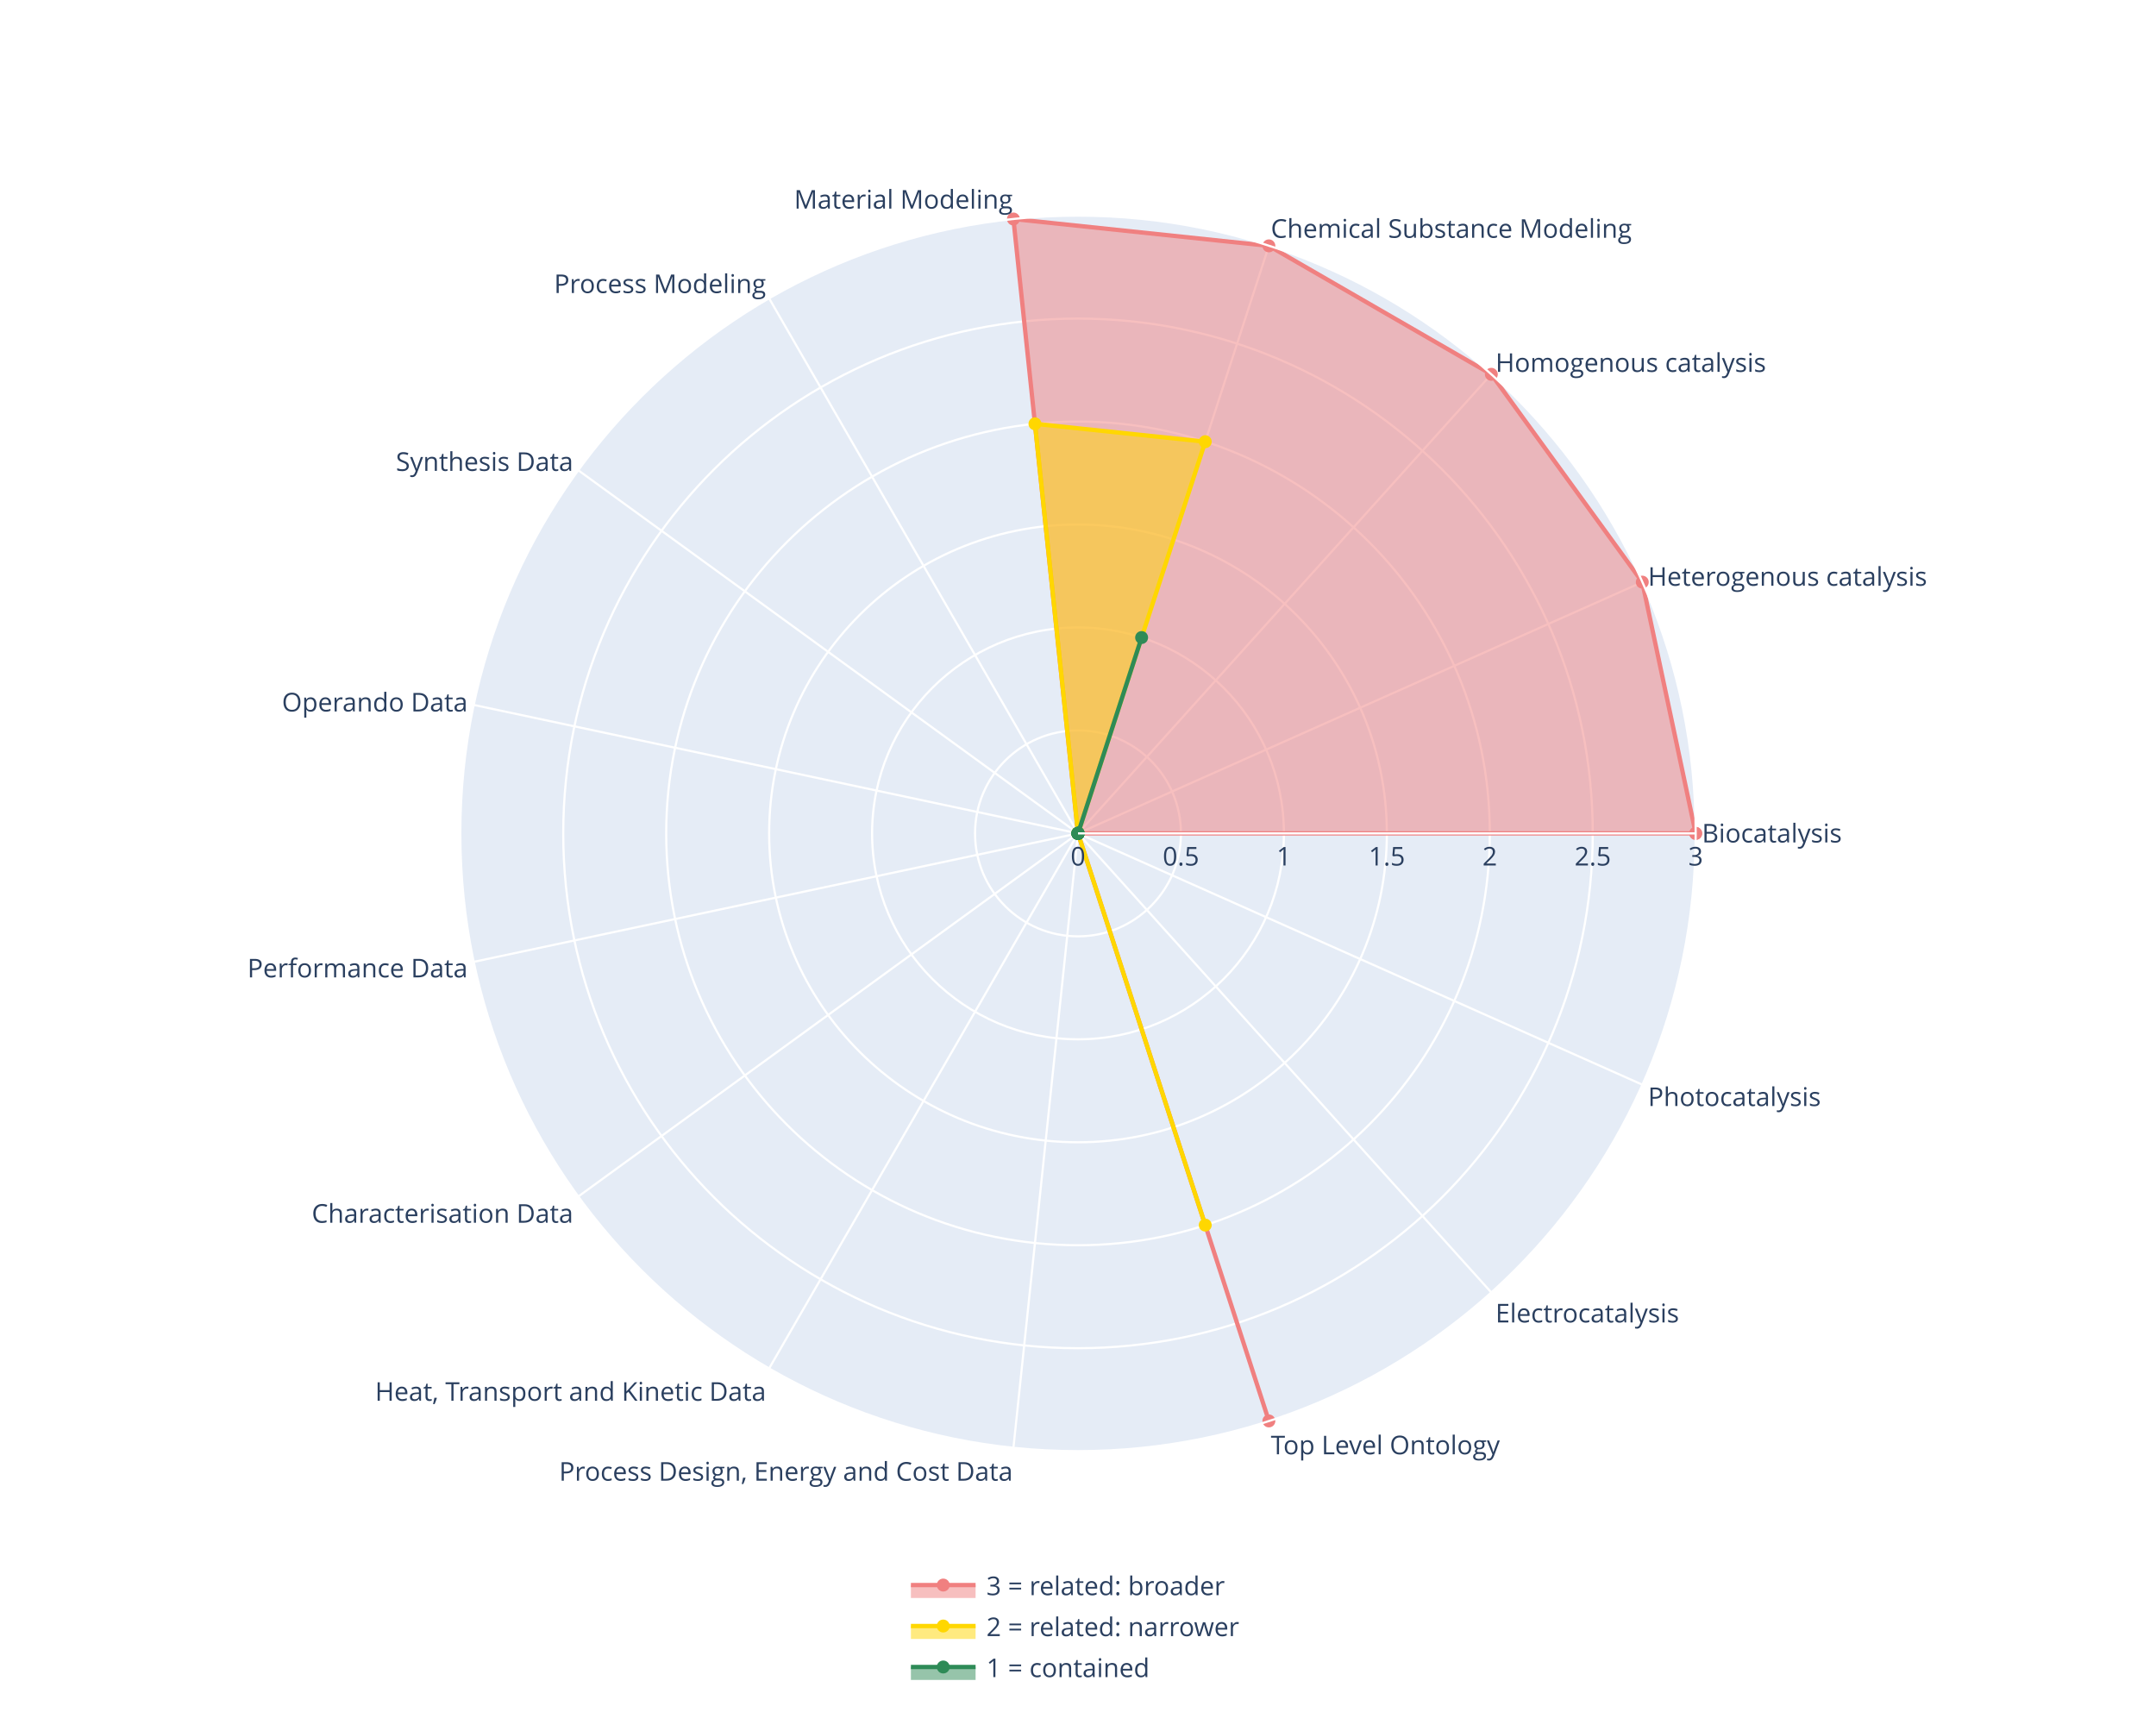
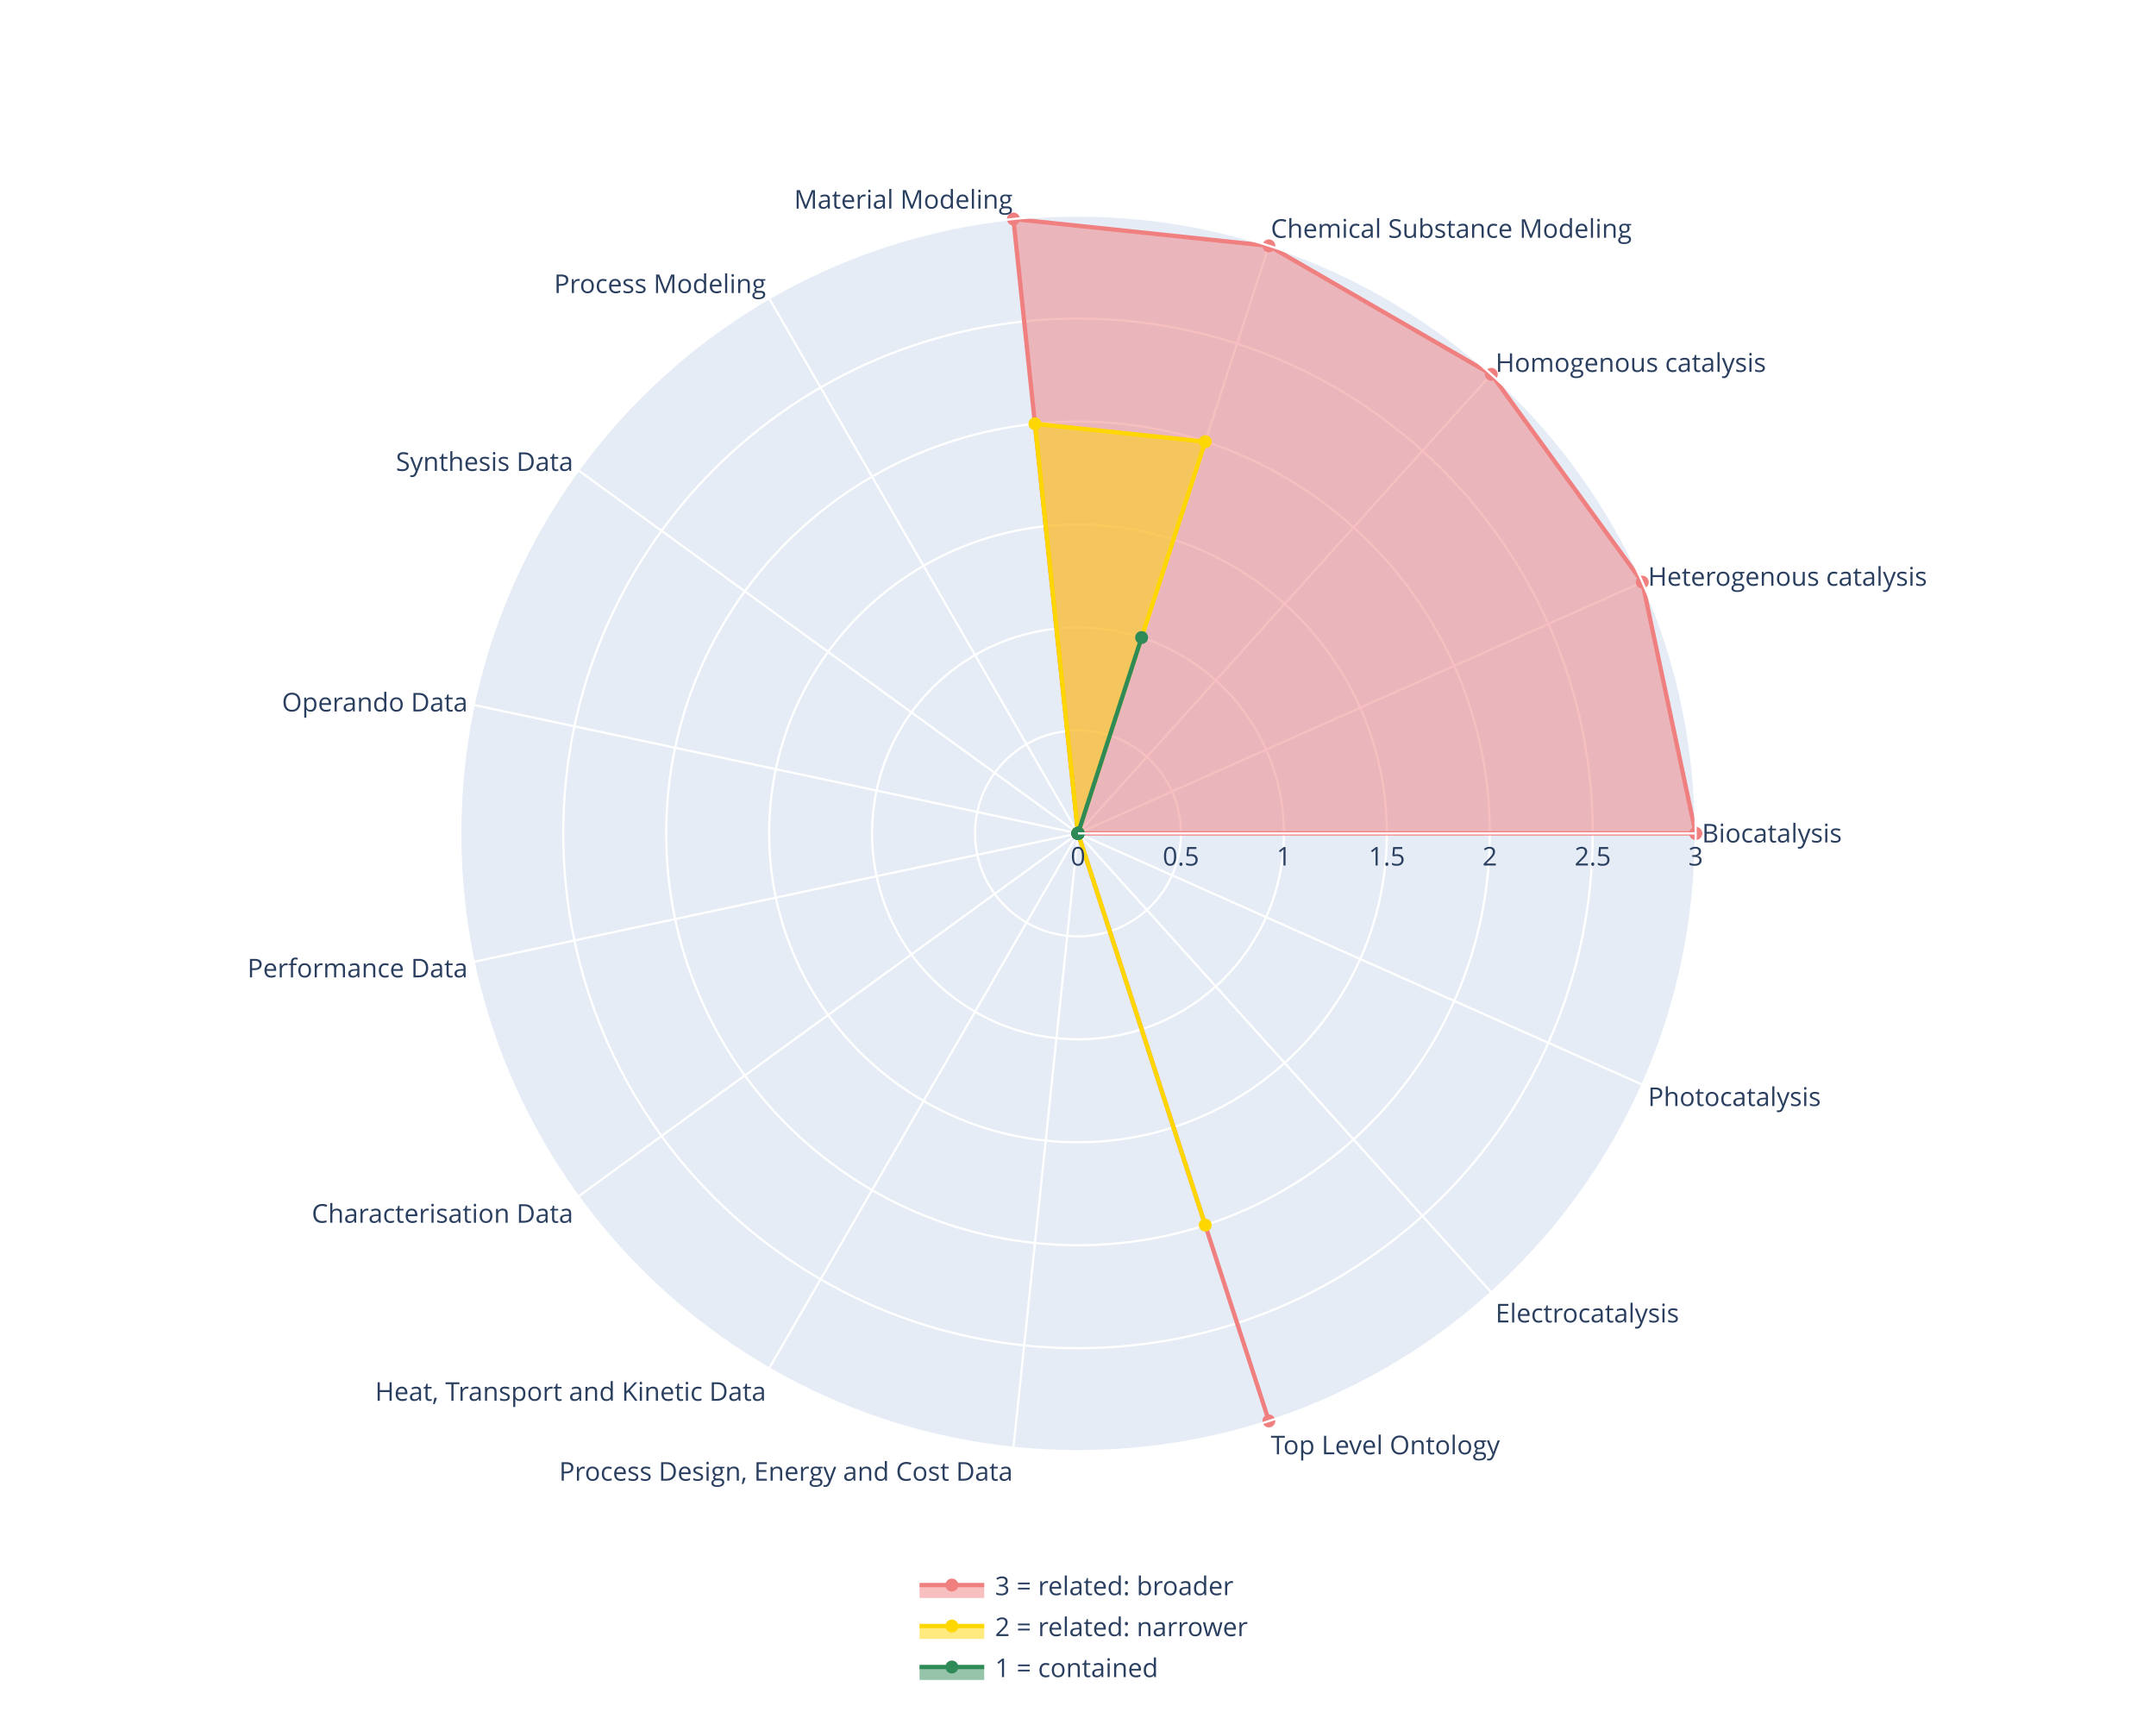
<svg xmlns="http://www.w3.org/2000/svg" class="main-svg" width="1000" height="800" style="" viewBox="0 0 1000 800">
  <rect x="0" y="0" width="1000" height="800" style="fill: rgb(255, 255, 255); fill-opacity: 1;" />
-   <defs id="defs-699074">
+   <defs id="defs-e7b25a">
    <g class="clips">
-       <clipPath id="clip699074polar-for-traces">
+       <clipPath id="clipe7b25apolar-for-traces">
        <path d="M286.5,0A286.5,286.5 0,1,0 -286.5,-3.508613079557167e-14A286.5,286.5 0,1,0 286.5,7.017226159114334e-14Z" transform="translate(286.5,286.5)" />
      </clipPath>
    </g>
    <g class="gradients" />
    <g class="patterns" />
  </defs>
  <g class="bglayer" />
  <g class="layer-below">
    <g class="imagelayer" />
    <g class="shapelayer" />
  </g>
  <g class="cartesianlayer" />
  <g class="polarlayer">
    <g class="polar">
      <g class="polarsublayer draglayer" />
      <g class="polarsublayer plotbg">
        <path d="M286.5,0A286.5,286.5 0,1,0 -286.5,-3.508613079557167e-14A286.5,286.5 0,1,0 286.5,7.017226159114334e-14Z" transform="translate(500,386.5)" style="fill: rgb(229, 236, 246); fill-opacity: 1;" />
      </g>
      <g class="polarsublayer backplot">
        <g class="maplayer" />
      </g>
      <g class="polarsublayer angular-grid" style="fill: none;">
        <path class="angularaxisgrid" d="M500,386.5L786.5,386.5" style="stroke: rgb(255, 255, 255); stroke-opacity: 1; stroke-width: 1px;" />
        <path class="angularaxisgrid" d="M500,386.5L761.731,269.97" style="stroke: rgb(255, 255, 255); stroke-opacity: 1; stroke-width: 1px;" />
        <path class="angularaxisgrid" d="M500,386.5L691.706,173.589" style="stroke: rgb(255, 255, 255); stroke-opacity: 1; stroke-width: 1px;" />
        <path class="angularaxisgrid" d="M500,386.5L588.533,114.022" style="stroke: rgb(255, 255, 255); stroke-opacity: 1; stroke-width: 1px;" />
        <path class="angularaxisgrid" d="M500,386.5L470.053,101.569" style="stroke: rgb(255, 255, 255); stroke-opacity: 1; stroke-width: 1px;" />
        <path class="angularaxisgrid" d="M500,386.5L356.75,138.384" style="stroke: rgb(255, 255, 255); stroke-opacity: 1; stroke-width: 1px;" />
        <path class="angularaxisgrid" d="M500,386.5L268.217,218.1" style="stroke: rgb(255, 255, 255); stroke-opacity: 1; stroke-width: 1px;" />
        <path class="angularaxisgrid" d="M500,386.5L219.761,326.933" style="stroke: rgb(255, 255, 255); stroke-opacity: 1; stroke-width: 1px;" />
        <path class="angularaxisgrid" d="M500,386.5L219.761,446.067" style="stroke: rgb(255, 255, 255); stroke-opacity: 1; stroke-width: 1px;" />
        <path class="angularaxisgrid" d="M500,386.5L268.217,554.9" style="stroke: rgb(255, 255, 255); stroke-opacity: 1; stroke-width: 1px;" />
        <path class="angularaxisgrid" d="M500,386.5L356.75,634.616" style="stroke: rgb(255, 255, 255); stroke-opacity: 1; stroke-width: 1px;" />
        <path class="angularaxisgrid" d="M500,386.5L470.053,671.431" style="stroke: rgb(255, 255, 255); stroke-opacity: 1; stroke-width: 1px;" />
        <path class="angularaxisgrid" d="M500,386.5L588.533,658.978" style="stroke: rgb(255, 255, 255); stroke-opacity: 1; stroke-width: 1px;" />
        <path class="angularaxisgrid" d="M500,386.5L691.706,599.411" style="stroke: rgb(255, 255, 255); stroke-opacity: 1; stroke-width: 1px;" />
        <path class="angularaxisgrid" d="M500,386.5L761.731,503.03" style="stroke: rgb(255, 255, 255); stroke-opacity: 1; stroke-width: 1px;" />
      </g>
      <g class="polarsublayer radial-grid" transform="translate(500,386.5)" style="fill: none;">
        <path class="xgrid" d="M47.75,0A47.75,47.75 0,1,0 -47.75,-5.847688465928611e-15A47.75,47.75 0,1,0 47.75,1.1695376931857222e-14Z" style="stroke: rgb(255, 255, 255); stroke-opacity: 1; stroke-width: 1px;" />
        <path class="xgrid" d="M95.5,0A95.5,95.5 0,1,0 -95.5,-1.1695376931857222e-14A95.5,95.5 0,1,0 95.5,2.3390753863714445e-14Z" style="stroke: rgb(255, 255, 255); stroke-opacity: 1; stroke-width: 1px;" />
        <path class="xgrid" d="M143.25,0A143.25,143.25 0,1,0 -143.25,-1.7543065397785835e-14A143.25,143.25 0,1,0 143.25,3.508613079557167e-14Z" style="stroke: rgb(255, 255, 255); stroke-opacity: 1; stroke-width: 1px;" />
        <path class="xgrid" d="M191,0A191,191 0,1,0 -191,-2.3390753863714445e-14A191,191 0,1,0 191,4.678150772742889e-14Z" style="stroke: rgb(255, 255, 255); stroke-opacity: 1; stroke-width: 1px;" />
        <path class="xgrid" d="M238.75,0A238.75,238.75 0,1,0 -238.75,-2.923844232964306e-14A238.75,238.75 0,1,0 238.75,5.847688465928612e-14Z" style="stroke: rgb(255, 255, 255); stroke-opacity: 1; stroke-width: 1px;" />
      </g>
      <g class="polarsublayer frontplot" transform="translate(213.5,100)">
        <g class="barlayer" />
        <g class="scatterlayer">
-           <g class="trace scatter trace17a5e9" style="stroke-miterlimit: 2; opacity: 1;">
-             <g class="fills" clip-path="url(#clip699074polar-for-traces)">
+           <g class="trace scatter trace9a68ba" style="stroke-miterlimit: 2; opacity: 1;">
+             <g class="fills" clip-path="url(#clipe7b25apolar-for-traces)">
              <g>
                <path class="js-fill" d="M573,286.5L548.23,169.97L478.21,73.59L375.03,14.02L256.55,1.57L286.5,286.5L286.5,286.5L286.5,286.5L286.5,286.5L286.5,286.5L286.5,286.5L286.5,286.5L375.03,558.98L286.5,286.5L286.5,286.5L573,286.5Z" style="fill: rgb(240, 128, 128); fill-opacity: 0.5; stroke-width: 0;" />
              </g>
            </g>
            <g class="errorbars" />
            <g class="lines">
-               <path class="js-line" d="M573,286.5L548.23,169.97L478.21,73.59L375.03,14.02L256.55,1.57L286.5,286.5L286.5,286.5L286.5,286.5L286.5,286.5L286.5,286.5L286.5,286.5L286.5,286.5L375.03,558.98L286.5,286.5L286.5,286.5L573,286.5" clip-path="url(#clip699074polar-for-traces)" style="vector-effect: non-scaling-stroke; fill: none; stroke: rgb(240, 128, 128); stroke-opacity: 1; stroke-width: 2px; opacity: 1;" />
+               <path class="js-line" d="M573,286.5L548.23,169.97L478.21,73.59L375.03,14.02L256.55,1.57L286.5,286.5L286.5,286.5L286.5,286.5L286.5,286.5L286.5,286.5L286.5,286.5L286.5,286.5L375.03,558.98L286.5,286.5L286.5,286.5L573,286.5" clip-path="url(#clipe7b25apolar-for-traces)" style="vector-effect: none; fill: none; stroke: rgb(240, 128, 128); stroke-opacity: 1; stroke-width: 2px; opacity: 1;" />
            </g>
            <g class="points">
              <path class="point" transform="translate(573,286.5)" d="M3,0A3,3 0 1,1 0,-3A3,3 0 0,1 3,0Z" style="opacity: 1; stroke-width: 0px; fill: rgb(240, 128, 128); fill-opacity: 1;" />
              <path class="point" transform="translate(548.23,169.97)" d="M3,0A3,3 0 1,1 0,-3A3,3 0 0,1 3,0Z" style="opacity: 1; stroke-width: 0px; fill: rgb(240, 128, 128); fill-opacity: 1;" />
              <path class="point" transform="translate(478.21,73.59)" d="M3,0A3,3 0 1,1 0,-3A3,3 0 0,1 3,0Z" style="opacity: 1; stroke-width: 0px; fill: rgb(240, 128, 128); fill-opacity: 1;" />
              <path class="point" transform="translate(375.03,14.02)" d="M3,0A3,3 0 1,1 0,-3A3,3 0 0,1 3,0Z" style="opacity: 1; stroke-width: 0px; fill: rgb(240, 128, 128); fill-opacity: 1;" />
              <path class="point" transform="translate(256.55,1.57)" d="M3,0A3,3 0 1,1 0,-3A3,3 0 0,1 3,0Z" style="opacity: 1; stroke-width: 0px; fill: rgb(240, 128, 128); fill-opacity: 1;" />
              <path class="point" transform="translate(286.5,286.5)" d="M3,0A3,3 0 1,1 0,-3A3,3 0 0,1 3,0Z" style="opacity: 1; stroke-width: 0px; fill: rgb(240, 128, 128); fill-opacity: 1;" />
              <path class="point" transform="translate(286.5,286.5)" d="M3,0A3,3 0 1,1 0,-3A3,3 0 0,1 3,0Z" style="opacity: 1; stroke-width: 0px; fill: rgb(240, 128, 128); fill-opacity: 1;" />
              <path class="point" transform="translate(286.5,286.5)" d="M3,0A3,3 0 1,1 0,-3A3,3 0 0,1 3,0Z" style="opacity: 1; stroke-width: 0px; fill: rgb(240, 128, 128); fill-opacity: 1;" />
              <path class="point" transform="translate(286.5,286.5)" d="M3,0A3,3 0 1,1 0,-3A3,3 0 0,1 3,0Z" style="opacity: 1; stroke-width: 0px; fill: rgb(240, 128, 128); fill-opacity: 1;" />
              <path class="point" transform="translate(286.5,286.5)" d="M3,0A3,3 0 1,1 0,-3A3,3 0 0,1 3,0Z" style="opacity: 1; stroke-width: 0px; fill: rgb(240, 128, 128); fill-opacity: 1;" />
              <path class="point" transform="translate(286.5,286.5)" d="M3,0A3,3 0 1,1 0,-3A3,3 0 0,1 3,0Z" style="opacity: 1; stroke-width: 0px; fill: rgb(240, 128, 128); fill-opacity: 1;" />
              <path class="point" transform="translate(286.5,286.5)" d="M3,0A3,3 0 1,1 0,-3A3,3 0 0,1 3,0Z" style="opacity: 1; stroke-width: 0px; fill: rgb(240, 128, 128); fill-opacity: 1;" />
              <path class="point" transform="translate(375.03,558.98)" d="M3,0A3,3 0 1,1 0,-3A3,3 0 0,1 3,0Z" style="opacity: 1; stroke-width: 0px; fill: rgb(240, 128, 128); fill-opacity: 1;" />
              <path class="point" transform="translate(286.5,286.5)" d="M3,0A3,3 0 1,1 0,-3A3,3 0 0,1 3,0Z" style="opacity: 1; stroke-width: 0px; fill: rgb(240, 128, 128); fill-opacity: 1;" />
              <path class="point" transform="translate(286.5,286.5)" d="M3,0A3,3 0 1,1 0,-3A3,3 0 0,1 3,0Z" style="opacity: 1; stroke-width: 0px; fill: rgb(240, 128, 128); fill-opacity: 1;" />
              <path class="point" transform="translate(573,286.5)" d="M3,0A3,3 0 1,1 0,-3A3,3 0 0,1 3,0Z" style="opacity: 1; stroke-width: 0px; fill: rgb(240, 128, 128); fill-opacity: 1;" />
            </g>
            <g class="text" />
          </g>
-           <g class="trace scatter trace7b69cd" style="stroke-miterlimit: 2; opacity: 1;">
-             <g class="fills" clip-path="url(#clip699074polar-for-traces)">
+           <g class="trace scatter trace3fcd18" style="stroke-miterlimit: 2; opacity: 1;">
+             <g class="fills" clip-path="url(#clipe7b25apolar-for-traces)">
              <g>
                <path class="js-fill" d="M286.5,286.5L286.5,286.5L286.5,286.5L345.52,104.85L266.54,96.55L286.5,286.5L286.5,286.5L286.5,286.5L286.5,286.5L286.5,286.5L286.5,286.5L286.5,286.5L345.52,468.15L286.5,286.5L286.5,286.5L286.5,286.5Z" style="fill: rgb(255, 215, 0); fill-opacity: 0.5; stroke-width: 0;" />
              </g>
            </g>
            <g class="errorbars" />
            <g class="lines">
-               <path class="js-line" d="M286.5,286.5L286.5,286.5L286.5,286.5L345.52,104.85L266.54,96.55L286.5,286.5L286.5,286.5L286.5,286.5L286.5,286.5L286.5,286.5L286.5,286.5L286.5,286.5L345.52,468.15L286.5,286.5L286.5,286.5L286.5,286.5" clip-path="url(#clip699074polar-for-traces)" style="vector-effect: non-scaling-stroke; fill: none; stroke: rgb(255, 215, 0); stroke-opacity: 1; stroke-width: 2px; opacity: 1;" />
+               <path class="js-line" d="M286.5,286.5L286.5,286.5L286.5,286.5L345.52,104.85L266.54,96.55L286.5,286.5L286.5,286.5L286.5,286.5L286.5,286.5L286.5,286.5L286.5,286.5L286.5,286.5L345.52,468.15L286.5,286.5L286.5,286.5L286.5,286.5" clip-path="url(#clipe7b25apolar-for-traces)" style="vector-effect: none; fill: none; stroke: rgb(255, 215, 0); stroke-opacity: 1; stroke-width: 2px; opacity: 1;" />
            </g>
            <g class="points">
              <path class="point" transform="translate(286.5,286.5)" d="M3,0A3,3 0 1,1 0,-3A3,3 0 0,1 3,0Z" style="opacity: 1; stroke-width: 0px; fill: rgb(255, 215, 0); fill-opacity: 1;" />
              <path class="point" transform="translate(286.5,286.5)" d="M3,0A3,3 0 1,1 0,-3A3,3 0 0,1 3,0Z" style="opacity: 1; stroke-width: 0px; fill: rgb(255, 215, 0); fill-opacity: 1;" />
              <path class="point" transform="translate(286.5,286.5)" d="M3,0A3,3 0 1,1 0,-3A3,3 0 0,1 3,0Z" style="opacity: 1; stroke-width: 0px; fill: rgb(255, 215, 0); fill-opacity: 1;" />
              <path class="point" transform="translate(345.52,104.85)" d="M3,0A3,3 0 1,1 0,-3A3,3 0 0,1 3,0Z" style="opacity: 1; stroke-width: 0px; fill: rgb(255, 215, 0); fill-opacity: 1;" />
              <path class="point" transform="translate(266.54,96.55)" d="M3,0A3,3 0 1,1 0,-3A3,3 0 0,1 3,0Z" style="opacity: 1; stroke-width: 0px; fill: rgb(255, 215, 0); fill-opacity: 1;" />
              <path class="point" transform="translate(286.5,286.5)" d="M3,0A3,3 0 1,1 0,-3A3,3 0 0,1 3,0Z" style="opacity: 1; stroke-width: 0px; fill: rgb(255, 215, 0); fill-opacity: 1;" />
              <path class="point" transform="translate(286.5,286.5)" d="M3,0A3,3 0 1,1 0,-3A3,3 0 0,1 3,0Z" style="opacity: 1; stroke-width: 0px; fill: rgb(255, 215, 0); fill-opacity: 1;" />
              <path class="point" transform="translate(286.5,286.5)" d="M3,0A3,3 0 1,1 0,-3A3,3 0 0,1 3,0Z" style="opacity: 1; stroke-width: 0px; fill: rgb(255, 215, 0); fill-opacity: 1;" />
              <path class="point" transform="translate(286.5,286.5)" d="M3,0A3,3 0 1,1 0,-3A3,3 0 0,1 3,0Z" style="opacity: 1; stroke-width: 0px; fill: rgb(255, 215, 0); fill-opacity: 1;" />
              <path class="point" transform="translate(286.5,286.5)" d="M3,0A3,3 0 1,1 0,-3A3,3 0 0,1 3,0Z" style="opacity: 1; stroke-width: 0px; fill: rgb(255, 215, 0); fill-opacity: 1;" />
              <path class="point" transform="translate(286.5,286.5)" d="M3,0A3,3 0 1,1 0,-3A3,3 0 0,1 3,0Z" style="opacity: 1; stroke-width: 0px; fill: rgb(255, 215, 0); fill-opacity: 1;" />
              <path class="point" transform="translate(286.5,286.5)" d="M3,0A3,3 0 1,1 0,-3A3,3 0 0,1 3,0Z" style="opacity: 1; stroke-width: 0px; fill: rgb(255, 215, 0); fill-opacity: 1;" />
              <path class="point" transform="translate(345.52,468.15)" d="M3,0A3,3 0 1,1 0,-3A3,3 0 0,1 3,0Z" style="opacity: 1; stroke-width: 0px; fill: rgb(255, 215, 0); fill-opacity: 1;" />
              <path class="point" transform="translate(286.5,286.5)" d="M3,0A3,3 0 1,1 0,-3A3,3 0 0,1 3,0Z" style="opacity: 1; stroke-width: 0px; fill: rgb(255, 215, 0); fill-opacity: 1;" />
              <path class="point" transform="translate(286.5,286.5)" d="M3,0A3,3 0 1,1 0,-3A3,3 0 0,1 3,0Z" style="opacity: 1; stroke-width: 0px; fill: rgb(255, 215, 0); fill-opacity: 1;" />
              <path class="point" transform="translate(286.5,286.5)" d="M3,0A3,3 0 1,1 0,-3A3,3 0 0,1 3,0Z" style="opacity: 1; stroke-width: 0px; fill: rgb(255, 215, 0); fill-opacity: 1;" />
            </g>
            <g class="text" />
          </g>
-           <g class="trace scatter traceb29899" style="stroke-miterlimit: 2; opacity: 1;">
-             <g class="fills" clip-path="url(#clip699074polar-for-traces)">
+           <g class="trace scatter trace4ee7c4" style="stroke-miterlimit: 2; opacity: 1;">
+             <g class="fills" clip-path="url(#clipe7b25apolar-for-traces)">
              <g>
                <path class="js-fill" d="M286.5,286.5L286.5,286.5L286.5,286.5L316.01,195.67L286.5,286.5L286.5,286.5L286.5,286.5L286.5,286.5L286.5,286.5L286.5,286.5L286.5,286.5L286.5,286.5L286.5,286.5L286.5,286.5L286.5,286.5L286.5,286.5Z" style="fill: rgb(46, 139, 87); fill-opacity: 0.5; stroke-width: 0;" />
              </g>
            </g>
            <g class="errorbars" />
            <g class="lines">
-               <path class="js-line" d="M286.5,286.5L286.5,286.5L286.5,286.5L316.01,195.67L286.5,286.5L286.5,286.5L286.5,286.5L286.5,286.5L286.5,286.5L286.5,286.5L286.5,286.5L286.5,286.5L286.5,286.5L286.5,286.5L286.5,286.5L286.5,286.5" clip-path="url(#clip699074polar-for-traces)" style="vector-effect: non-scaling-stroke; fill: none; stroke: rgb(46, 139, 87); stroke-opacity: 1; stroke-width: 2px; opacity: 1;" />
+               <path class="js-line" d="M286.5,286.5L286.5,286.5L286.5,286.5L316.01,195.67L286.5,286.5L286.5,286.5L286.5,286.5L286.5,286.5L286.5,286.5L286.5,286.5L286.5,286.5L286.5,286.5L286.5,286.5L286.5,286.5L286.5,286.5L286.5,286.5" clip-path="url(#clipe7b25apolar-for-traces)" style="vector-effect: none; fill: none; stroke: rgb(46, 139, 87); stroke-opacity: 1; stroke-width: 2px; opacity: 1;" />
            </g>
            <g class="points">
              <path class="point" transform="translate(286.5,286.5)" d="M3,0A3,3 0 1,1 0,-3A3,3 0 0,1 3,0Z" style="opacity: 1; stroke-width: 0px; fill: rgb(46, 139, 87); fill-opacity: 1;" />
              <path class="point" transform="translate(286.5,286.5)" d="M3,0A3,3 0 1,1 0,-3A3,3 0 0,1 3,0Z" style="opacity: 1; stroke-width: 0px; fill: rgb(46, 139, 87); fill-opacity: 1;" />
              <path class="point" transform="translate(286.5,286.5)" d="M3,0A3,3 0 1,1 0,-3A3,3 0 0,1 3,0Z" style="opacity: 1; stroke-width: 0px; fill: rgb(46, 139, 87); fill-opacity: 1;" />
              <path class="point" transform="translate(316.01,195.67)" d="M3,0A3,3 0 1,1 0,-3A3,3 0 0,1 3,0Z" style="opacity: 1; stroke-width: 0px; fill: rgb(46, 139, 87); fill-opacity: 1;" />
              <path class="point" transform="translate(286.5,286.5)" d="M3,0A3,3 0 1,1 0,-3A3,3 0 0,1 3,0Z" style="opacity: 1; stroke-width: 0px; fill: rgb(46, 139, 87); fill-opacity: 1;" />
              <path class="point" transform="translate(286.5,286.5)" d="M3,0A3,3 0 1,1 0,-3A3,3 0 0,1 3,0Z" style="opacity: 1; stroke-width: 0px; fill: rgb(46, 139, 87); fill-opacity: 1;" />
              <path class="point" transform="translate(286.5,286.5)" d="M3,0A3,3 0 1,1 0,-3A3,3 0 0,1 3,0Z" style="opacity: 1; stroke-width: 0px; fill: rgb(46, 139, 87); fill-opacity: 1;" />
              <path class="point" transform="translate(286.5,286.5)" d="M3,0A3,3 0 1,1 0,-3A3,3 0 0,1 3,0Z" style="opacity: 1; stroke-width: 0px; fill: rgb(46, 139, 87); fill-opacity: 1;" />
              <path class="point" transform="translate(286.5,286.5)" d="M3,0A3,3 0 1,1 0,-3A3,3 0 0,1 3,0Z" style="opacity: 1; stroke-width: 0px; fill: rgb(46, 139, 87); fill-opacity: 1;" />
              <path class="point" transform="translate(286.5,286.5)" d="M3,0A3,3 0 1,1 0,-3A3,3 0 0,1 3,0Z" style="opacity: 1; stroke-width: 0px; fill: rgb(46, 139, 87); fill-opacity: 1;" />
              <path class="point" transform="translate(286.5,286.5)" d="M3,0A3,3 0 1,1 0,-3A3,3 0 0,1 3,0Z" style="opacity: 1; stroke-width: 0px; fill: rgb(46, 139, 87); fill-opacity: 1;" />
              <path class="point" transform="translate(286.5,286.5)" d="M3,0A3,3 0 1,1 0,-3A3,3 0 0,1 3,0Z" style="opacity: 1; stroke-width: 0px; fill: rgb(46, 139, 87); fill-opacity: 1;" />
              <path class="point" transform="translate(286.5,286.5)" d="M3,0A3,3 0 1,1 0,-3A3,3 0 0,1 3,0Z" style="opacity: 1; stroke-width: 0px; fill: rgb(46, 139, 87); fill-opacity: 1;" />
              <path class="point" transform="translate(286.5,286.5)" d="M3,0A3,3 0 1,1 0,-3A3,3 0 0,1 3,0Z" style="opacity: 1; stroke-width: 0px; fill: rgb(46, 139, 87); fill-opacity: 1;" />
              <path class="point" transform="translate(286.5,286.5)" d="M3,0A3,3 0 1,1 0,-3A3,3 0 0,1 3,0Z" style="opacity: 1; stroke-width: 0px; fill: rgb(46, 139, 87); fill-opacity: 1;" />
              <path class="point" transform="translate(286.5,286.5)" d="M3,0A3,3 0 1,1 0,-3A3,3 0 0,1 3,0Z" style="opacity: 1; stroke-width: 0px; fill: rgb(46, 139, 87); fill-opacity: 1;" />
            </g>
            <g class="text" />
          </g>
        </g>
      </g>
      <g class="polarsublayer angular-line">
        <path d="M286.5,0A286.5,286.5 0,1,0 -286.5,-3.508613079557167e-14A286.5,286.5 0,1,0 286.5,7.017226159114334e-14Z" transform="translate(500,386.5)" stroke-width="1" style="fill: none; stroke: rgb(255, 255, 255); stroke-opacity: 1;" />
      </g>
      <g class="polarsublayer radial-line">
        <line x1="0" y1="0" x2="286.5" y2="0" transform="translate(500,386.5)" stroke-width="1" style="fill: none; stroke: rgb(255, 255, 255); stroke-opacity: 1;" />
      </g>
      <g class="polarsublayer angular-axis">
        <g class="angularaxistick">
          <text text-anchor="start" x="2.9" y="4.2" transform="translate(786.5,386.5)" style="font-family: 'Open Sans', verdana, arial, sans-serif; font-size: 12px; fill: rgb(42, 63, 95); fill-opacity: 1; white-space: pre; opacity: 1;">Biocatalysis</text>
        </g>
        <g class="angularaxistick">
          <text text-anchor="start" x="2.649" y="1.681" transform="translate(761.7308,269.97)" style="font-family: 'Open Sans', verdana, arial, sans-serif; font-size: 12px; fill: rgb(42, 63, 95); fill-opacity: 1; white-space: pre; opacity: 1;">Heterogenous catalysis</text>
        </g>
        <g class="angularaxistick">
          <text text-anchor="start" x="1.94" y="-1.128" transform="translate(691.7059,173.589)" style="font-family: 'Open Sans', verdana, arial, sans-serif; font-size: 12px; fill: rgb(42, 63, 95); fill-opacity: 1; white-space: pre; opacity: 1;">Homogenous catalysis</text>
        </g>
        <g class="angularaxistick">
          <text text-anchor="start" x="0.896" y="-3.743" transform="translate(588.5334,114.0223)" style="font-family: 'Open Sans', verdana, arial, sans-serif; font-size: 12px; fill: rgb(42, 63, 95); fill-opacity: 1; white-space: pre; opacity: 1;">Chemical Substance Modeling</text>
        </g>
        <g class="angularaxistick">
          <text text-anchor="end" x="-0.303" y="-4.832" transform="translate(470.0526,101.5695)" style="font-family: 'Open Sans', verdana, arial, sans-serif; font-size: 12px; fill: rgb(42, 63, 95); fill-opacity: 1; white-space: pre; opacity: 1;">Material Modeling</text>
        </g>
        <g class="angularaxistick">
          <text text-anchor="end" x="-1.45" y="-2.49" transform="translate(356.75,138.3837)" style="font-family: 'Open Sans', verdana, arial, sans-serif; font-size: 12px; fill: rgb(42, 63, 95); fill-opacity: 1; white-space: pre; opacity: 1;">Process Modeling</text>
        </g>
        <g class="angularaxistick">
          <text text-anchor="end" x="-2.346" y="0.283" transform="translate(268.2166,218.0995)" style="font-family: 'Open Sans', verdana, arial, sans-serif; font-size: 12px; fill: rgb(42, 63, 95); fill-opacity: 1; white-space: pre; opacity: 1;">Synthesis Data</text>
        </g>
        <g class="angularaxistick">
          <text text-anchor="end" x="-2.837" y="3.006" transform="translate(219.7607,326.9333)" style="font-family: 'Open Sans', verdana, arial, sans-serif; font-size: 12px; fill: rgb(42, 63, 95); fill-opacity: 1; white-space: pre; opacity: 1;">Operando Data</text>
        </g>
        <g class="angularaxistick">
          <text text-anchor="end" x="-2.837" y="7.206" transform="translate(219.7607,446.0667)" style="font-family: 'Open Sans', verdana, arial, sans-serif; font-size: 12px; fill: rgb(42, 63, 95); fill-opacity: 1; white-space: pre; opacity: 1;">Performance Data</text>
        </g>
        <g class="angularaxistick">
          <text text-anchor="end" x="-2.346" y="12.156" transform="translate(268.2166,554.9005)" style="font-family: 'Open Sans', verdana, arial, sans-serif; font-size: 12px; fill: rgb(42, 63, 95); fill-opacity: 1; white-space: pre; opacity: 1;">Characterisation Data</text>
        </g>
        <g class="angularaxistick">
          <text text-anchor="end" x="-1.45" y="15.004" transform="translate(356.75,634.6163)" style="font-family: 'Open Sans', verdana, arial, sans-serif; font-size: 12px; fill: rgb(42, 63, 95); fill-opacity: 1; white-space: pre; opacity: 1;">Heat, Transport and Kinetic Data</text>
        </g>
        <g class="angularaxistick">
          <text text-anchor="end" x="-0.303" y="15.257" transform="translate(470.0526,671.4305)" style="font-family: 'Open Sans', verdana, arial, sans-serif; font-size: 12px; fill: rgb(42, 63, 95); fill-opacity: 1; white-space: pre; opacity: 1;">Process Design, Energy and Cost Data</text>
        </g>
        <g class="angularaxistick">
          <text text-anchor="start" x="0.896" y="15.469" transform="translate(588.5334,658.9777)" style="font-family: 'Open Sans', verdana, arial, sans-serif; font-size: 12px; fill: rgb(42, 63, 95); fill-opacity: 1; white-space: pre; opacity: 1;">Top Level Ontology</text>
        </g>
        <g class="angularaxistick">
          <text text-anchor="start" x="1.94" y="13.883" transform="translate(691.7059,599.411)" style="font-family: 'Open Sans', verdana, arial, sans-serif; font-size: 12px; fill: rgb(42, 63, 95); fill-opacity: 1; white-space: pre; opacity: 1;">Electrocatalysis</text>
        </g>
        <g class="angularaxistick">
          <text text-anchor="start" x="2.649" y="9.897" transform="translate(761.7308,503.03)" style="font-family: 'Open Sans', verdana, arial, sans-serif; font-size: 12px; fill: rgb(42, 63, 95); fill-opacity: 1; white-space: pre; opacity: 1;">Photocatalysis</text>
        </g>
      </g>
      <g class="polarsublayer radial-axis" transform="translate(500,386.5)">
        <g class="xtick">
          <text text-anchor="middle" x="0" y="14.9" transform="" style="font-family: 'Open Sans', verdana, arial, sans-serif; font-size: 12px; fill: rgb(42, 63, 95); fill-opacity: 1; white-space: pre; opacity: 1;">0</text>
        </g>
        <g class="xtick">
          <text text-anchor="middle" x="0" y="14.9" transform="translate(47.75,0)" style="font-family: 'Open Sans', verdana, arial, sans-serif; font-size: 12px; fill: rgb(42, 63, 95); fill-opacity: 1; white-space: pre; opacity: 1;">0.5</text>
        </g>
        <g class="xtick">
          <text text-anchor="middle" x="0" y="14.9" transform="translate(95.5,0)" style="font-family: 'Open Sans', verdana, arial, sans-serif; font-size: 12px; fill: rgb(42, 63, 95); fill-opacity: 1; white-space: pre; opacity: 1;">1</text>
        </g>
        <g class="xtick">
          <text text-anchor="middle" x="0" y="14.9" transform="translate(143.25,0)" style="font-family: 'Open Sans', verdana, arial, sans-serif; font-size: 12px; fill: rgb(42, 63, 95); fill-opacity: 1; white-space: pre; opacity: 1;">1.5</text>
        </g>
        <g class="xtick">
          <text text-anchor="middle" x="0" y="14.9" transform="translate(191,0)" style="font-family: 'Open Sans', verdana, arial, sans-serif; font-size: 12px; fill: rgb(42, 63, 95); fill-opacity: 1; white-space: pre; opacity: 1;">2</text>
        </g>
        <g class="xtick">
          <text text-anchor="middle" x="0" y="14.9" transform="translate(238.75,0)" style="font-family: 'Open Sans', verdana, arial, sans-serif; font-size: 12px; fill: rgb(42, 63, 95); fill-opacity: 1; white-space: pre; opacity: 1;">2.5</text>
        </g>
        <g class="xtick">
          <text text-anchor="middle" x="0" y="14.9" transform="translate(286.5,0)" style="font-family: 'Open Sans', verdana, arial, sans-serif; font-size: 12px; fill: rgb(42, 63, 95); fill-opacity: 1; white-space: pre; opacity: 1;">3</text>
        </g>
      </g>
    </g>
  </g>
  <g class="smithlayer" />
  <g class="ternarylayer" />
  <g class="geolayer" />
  <g class="funnelarealayer" />
  <g class="pielayer" />
  <g class="iciclelayer" />
  <g class="treemaplayer" />
  <g class="sunburstlayer" />
  <g class="glimages" />
-   <defs id="topdefs-699074">
+   <defs id="topdefs-e7b25a">
    <g class="clips" />
-     <clipPath id="legend699074">
-       <rect width="165" height="67" x="0" y="0" />
+     <clipPath id="legende7b25a">
+       <rect width="157" height="67" x="0" y="0" />
    </clipPath>
  </defs>
  <g class="layer-above">
    <g class="imagelayer" />
    <g class="shapelayer" />
  </g>
  <g class="infolayer">
-     <g class="legend" pointer-events="all" transform="translate(417.5,720.6)">
-       <rect class="bg" shape-rendering="crispEdges" width="165" height="67" x="0" y="0" style="stroke: rgb(68, 68, 68); stroke-opacity: 1; fill: rgb(255, 255, 255); fill-opacity: 1; stroke-width: 0px;" />
-       <g class="scrollbox" transform="" clip-path="url(#legend699074)">
+     <g class="legend" pointer-events="all" transform="translate(421.5,720.6)">
+       <rect class="bg" shape-rendering="crispEdges" width="157" height="67" x="0" y="0" style="stroke: rgb(68, 68, 68); stroke-opacity: 1; fill: rgb(255, 255, 255); fill-opacity: 1; stroke-width: 0px;" />
+       <g class="scrollbox" transform="" clip-path="url(#legende7b25a)">
        <g class="groups">
          <g class="traces" transform="translate(0,14.5)" style="opacity: 1;">
            <text class="legendtext" text-anchor="start" x="40" y="4.68" style="font-family: 'Open Sans', verdana, arial, sans-serif; font-size: 12px; fill: rgb(42, 63, 95); fill-opacity: 1; white-space: pre;">3 = related: broader</text>
            <g class="layers" style="opacity: 1;">
              <g class="legendfill">
                <path class="js-fill" d="M5,0h30v6h-30z" style="stroke-width: 0; fill: rgb(240, 128, 128); fill-opacity: 0.5;" />
              </g>
              <g class="legendlines">
                <path class="js-line" d="M5,0h30" style="fill: none; stroke: rgb(240, 128, 128); stroke-opacity: 1; stroke-width: 2px;" />
              </g>
              <g class="legendsymbols">
                <g class="legendpoints">
                  <path class="scatterpts" transform="translate(20,0)" d="M3,0A3,3 0 1,1 0,-3A3,3 0 0,1 3,0Z" style="opacity: 1; stroke-width: 0px; fill: rgb(240, 128, 128); fill-opacity: 1;" />
                </g>
              </g>
            </g>
-             <rect class="legendtoggle" x="0" y="-9.5" width="159.094" height="19" style="fill: rgb(0, 0, 0); fill-opacity: 0;" />
+             <rect class="legendtoggle" x="0" y="-9.5" width="151.062" height="19" style="fill: rgb(0, 0, 0); fill-opacity: 0;" />
          </g>
          <g class="traces" transform="translate(0,33.5)" style="opacity: 1;">
            <text class="legendtext" text-anchor="start" x="40" y="4.68" style="font-family: 'Open Sans', verdana, arial, sans-serif; font-size: 12px; fill: rgb(42, 63, 95); fill-opacity: 1; white-space: pre;">2 = related: narrower</text>
            <g class="layers" style="opacity: 1;">
              <g class="legendfill">
                <path class="js-fill" d="M5,0h30v6h-30z" style="stroke-width: 0; fill: rgb(255, 215, 0); fill-opacity: 0.5;" />
              </g>
              <g class="legendlines">
                <path class="js-line" d="M5,0h30" style="fill: none; stroke: rgb(255, 215, 0); stroke-opacity: 1; stroke-width: 2px;" />
              </g>
              <g class="legendsymbols">
                <g class="legendpoints">
                  <path class="scatterpts" transform="translate(20,0)" d="M3,0A3,3 0 1,1 0,-3A3,3 0 0,1 3,0Z" style="opacity: 1; stroke-width: 0px; fill: rgb(255, 215, 0); fill-opacity: 1;" />
                </g>
              </g>
            </g>
-             <rect class="legendtoggle" x="0" y="-9.5" width="159.094" height="19" style="fill: rgb(0, 0, 0); fill-opacity: 0;" />
+             <rect class="legendtoggle" x="0" y="-9.5" width="151.062" height="19" style="fill: rgb(0, 0, 0); fill-opacity: 0;" />
          </g>
          <g class="traces" transform="translate(0,52.5)" style="opacity: 1;">
            <text class="legendtext" text-anchor="start" x="40" y="4.68" style="font-family: 'Open Sans', verdana, arial, sans-serif; font-size: 12px; fill: rgb(42, 63, 95); fill-opacity: 1; white-space: pre;">1 = contained</text>
            <g class="layers" style="opacity: 1;">
              <g class="legendfill">
                <path class="js-fill" d="M5,0h30v6h-30z" style="stroke-width: 0; fill: rgb(46, 139, 87); fill-opacity: 0.5;" />
              </g>
              <g class="legendlines">
                <path class="js-line" d="M5,0h30" style="fill: none; stroke: rgb(46, 139, 87); stroke-opacity: 1; stroke-width: 2px;" />
              </g>
              <g class="legendsymbols">
                <g class="legendpoints">
                  <path class="scatterpts" transform="translate(20,0)" d="M3,0A3,3 0 1,1 0,-3A3,3 0 0,1 3,0Z" style="opacity: 1; stroke-width: 0px; fill: rgb(46, 139, 87); fill-opacity: 1;" />
                </g>
              </g>
            </g>
-             <rect class="legendtoggle" x="0" y="-9.5" width="159.094" height="19" style="fill: rgb(0, 0, 0); fill-opacity: 0;" />
+             <rect class="legendtoggle" x="0" y="-9.5" width="151.062" height="19" style="fill: rgb(0, 0, 0); fill-opacity: 0;" />
          </g>
        </g>
      </g>
      <rect class="scrollbar" rx="20" ry="3" width="0" height="0" x="0" y="0" style="fill: rgb(128, 139, 164); fill-opacity: 1;" />
    </g>
    <g class="g-gtitle" />
    <g class="g-polartitle" />
  </g>
</svg>
